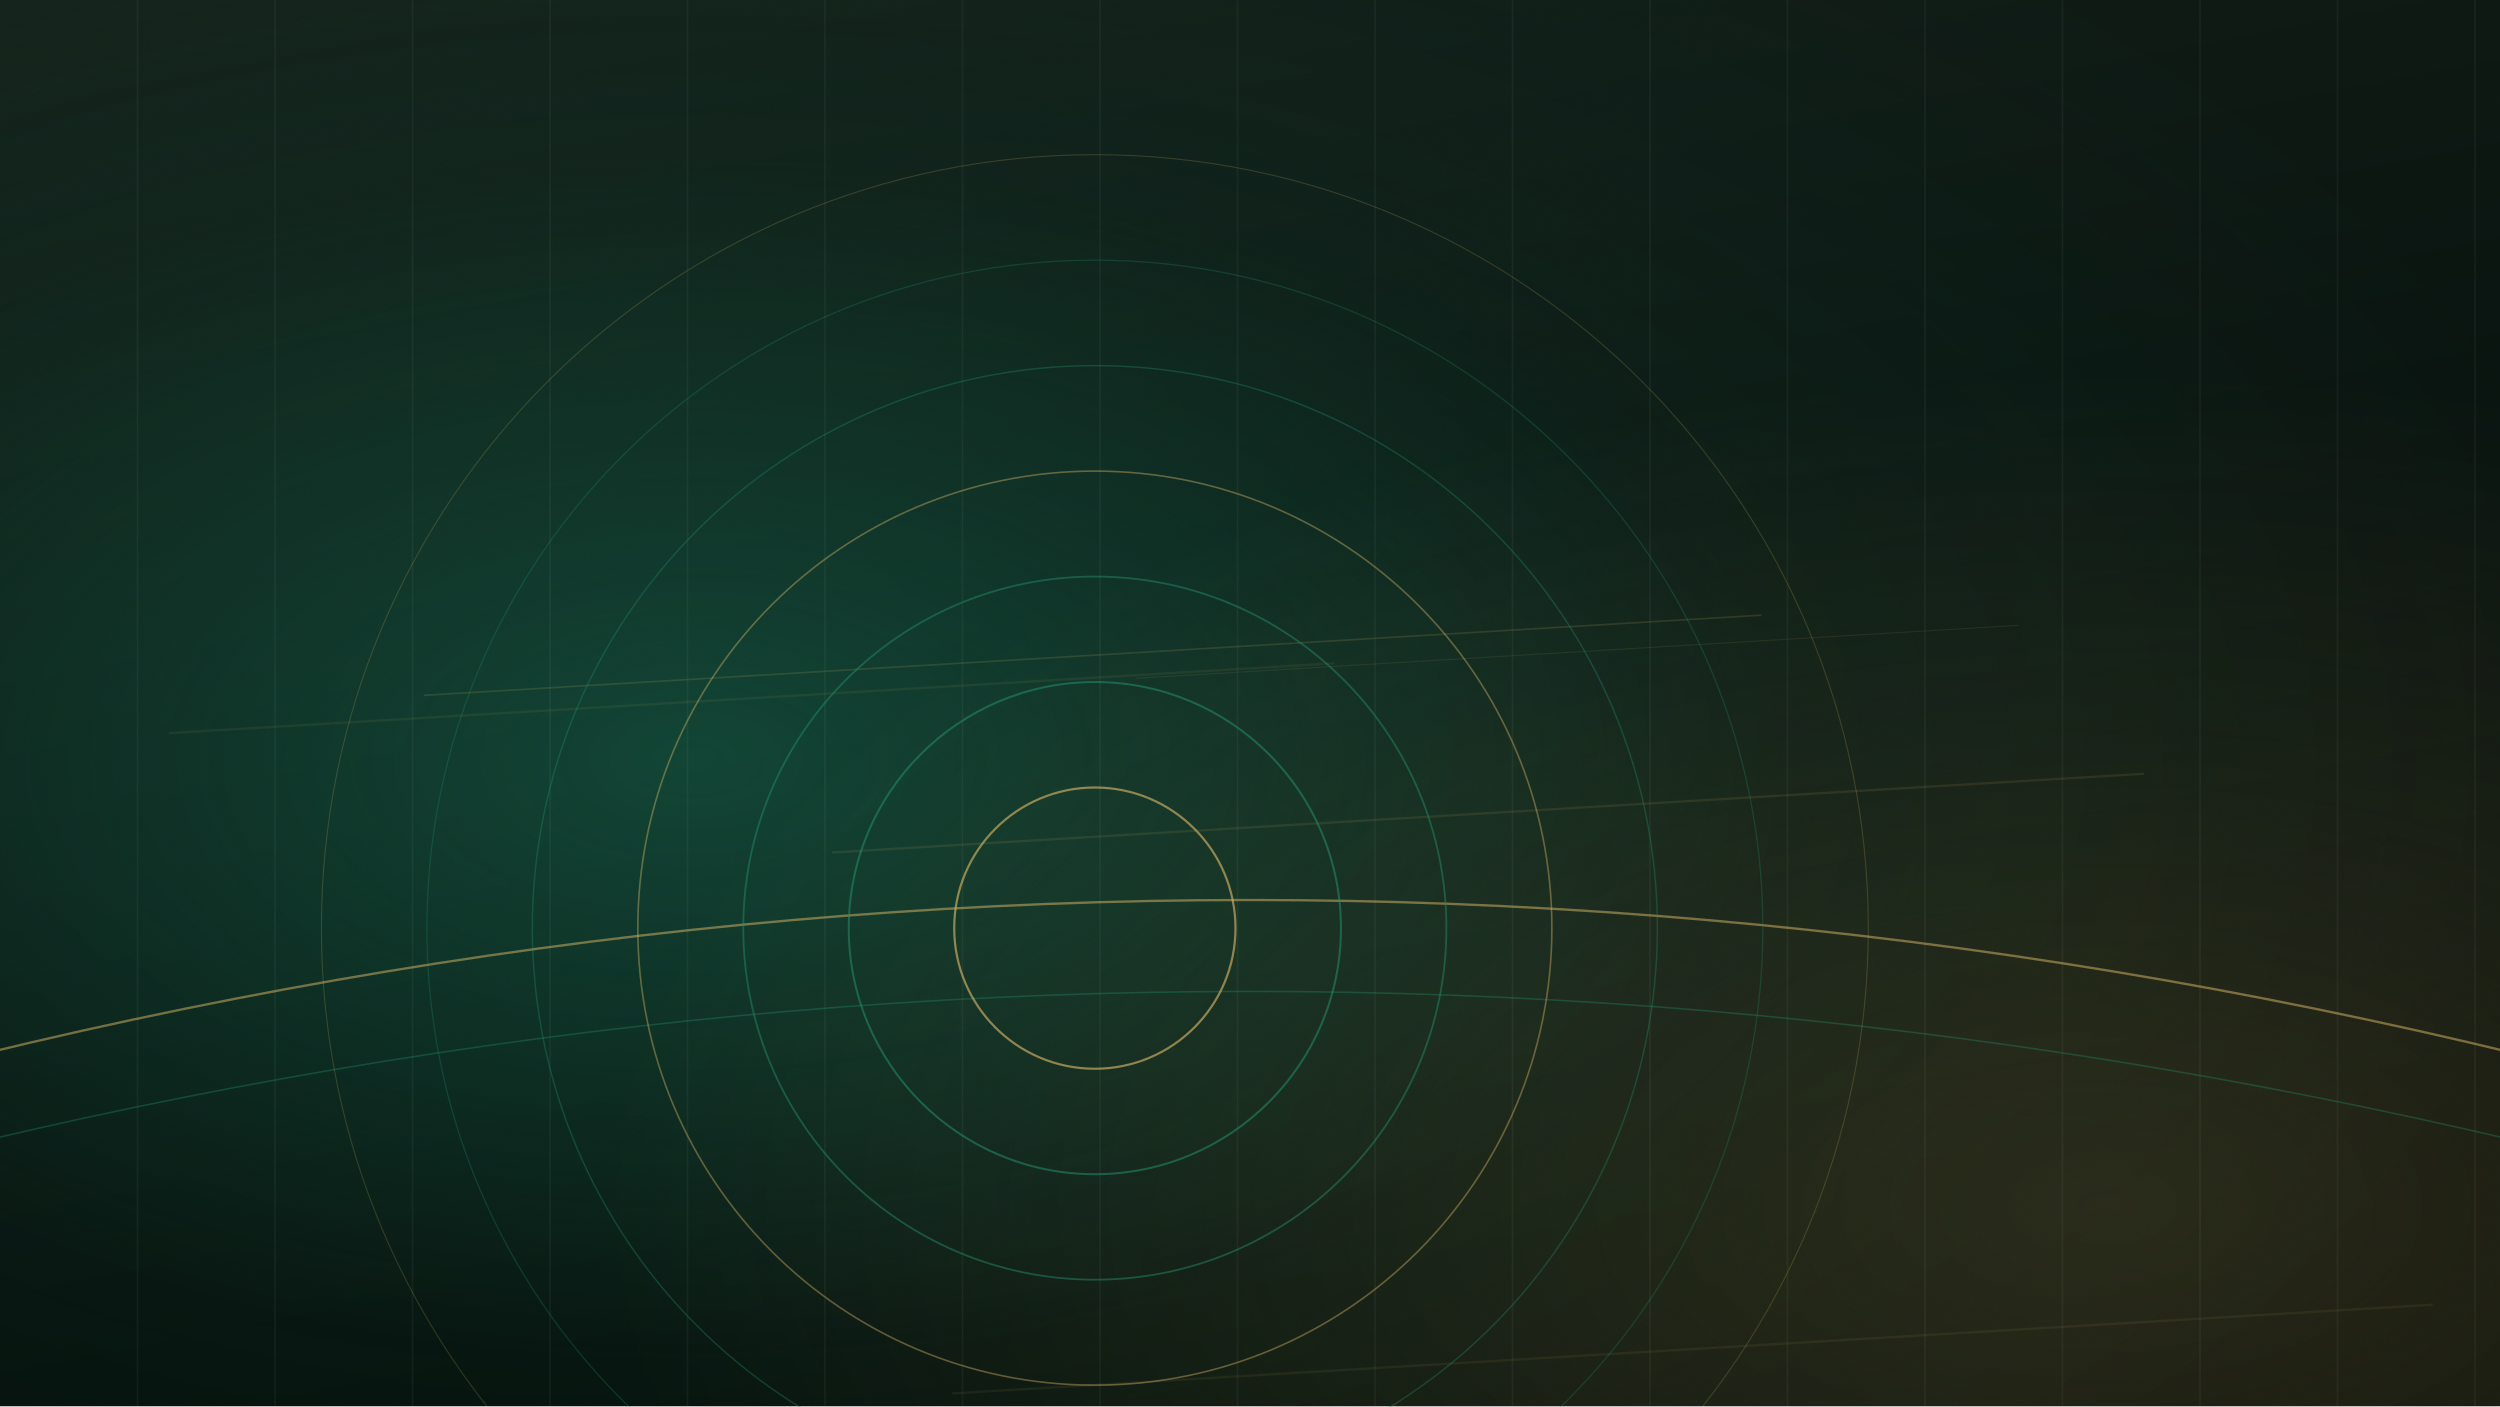
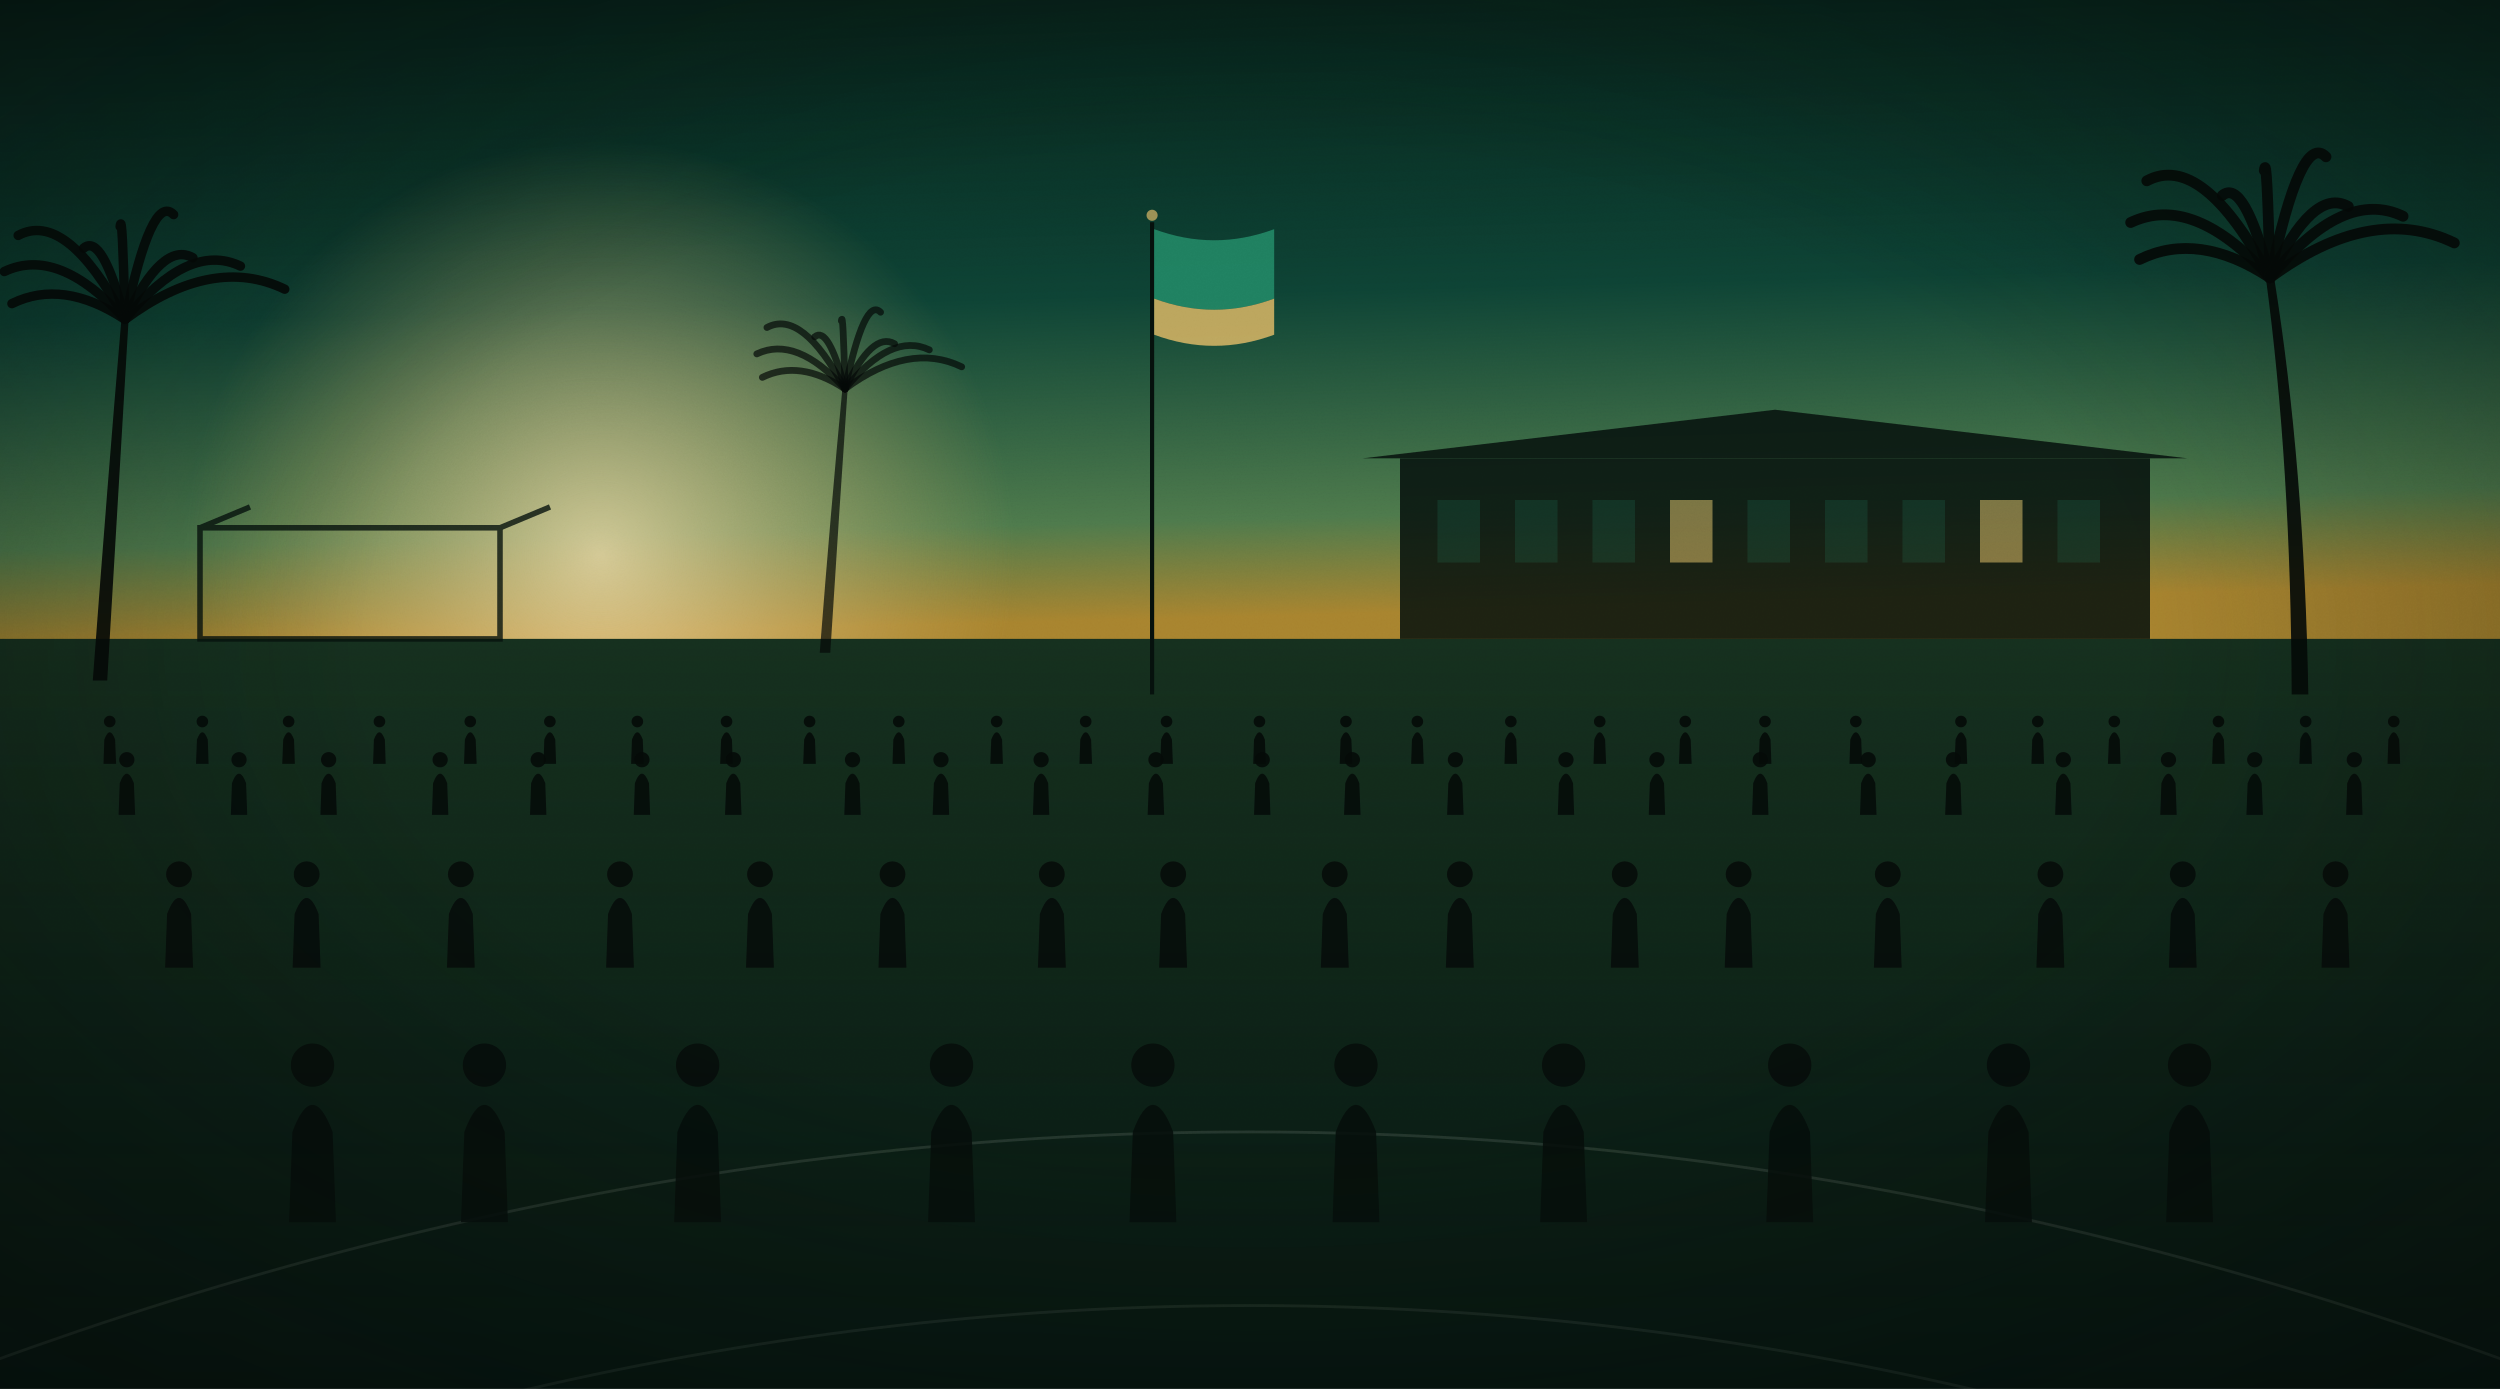
- <svg xmlns="http://www.w3.org/2000/svg" viewBox="0 0 1600 900" width="1600" height="900" role="presentation">
+ <svg xmlns="http://www.w3.org/2000/svg" viewBox="0 0 1800 1000" width="1800" height="1000" role="presentation" preserveAspectRatio="xMidYMid slice">
  <defs>
-     <linearGradient id="ground" x1="0" y1="0" x2="0.35" y2="1">
-       <stop offset="0" stop-color="#142019" />
-       <stop offset="0.55" stop-color="#0A1410" />
-       <stop offset="1" stop-color="#050B08" />
-     </linearGradient>
-     <radialGradient id="glow" cx="0.28" cy="0.54" r="0.78">
-       <stop offset="0" stop-color="#17604A" stop-opacity="0.64" />
-       <stop offset="0.55" stop-color="#17604A" stop-opacity="0.12" />
-       <stop offset="1" stop-color="#17604A" stop-opacity="0" />
-     </radialGradient>
-     <radialGradient id="warm" cx="0.84" cy="0.86" r="0.6">
-       <stop offset="0" stop-color="#D9B665" stop-opacity="0.17" />
-       <stop offset="1" stop-color="#D9B665" stop-opacity="0" />
-     </radialGradient>
-     <filter id="grain">
+     <pattern id="grain" width="180" height="180" patternUnits="userSpaceOnUse">
+       <rect width="180" height="180" filter="url(#noise)" />
+     </pattern>
+     <filter id="noise" x="0" y="0" width="180" height="180">
      <feTurbulence type="fractalNoise" baseFrequency="0.9" numOctaves="3" stitchTiles="stitch" />
      <feColorMatrix type="saturate" values="0" />
    </filter>
+     <radialGradient id="vignette" cx="0.5" cy="0.46" r="0.78">
+       <stop offset="0.45" stop-color="#040907" stop-opacity="0" />
+       <stop offset="1" stop-color="#040907" stop-opacity="0.62" />
+     </radialGradient>
+     <linearGradient id="shaft" x1="0" y1="0" x2="0.4" y2="1">
+       <stop offset="0" stop-color="#F0DCA9" stop-opacity="0.3" />
+       <stop offset="1" stop-color="#F0DCA9" stop-opacity="0" />
+     </linearGradient>
+     <linearGradient id="haze" x1="0" y1="0" x2="0" y2="1">
+       <stop offset="0" stop-color="#17604A" stop-opacity="0" />
+       <stop offset="1" stop-color="#17604A" stop-opacity="0.22" />
+     </linearGradient>
+     <clipPath id="frame">
+       <rect width="1800" height="1000" />
+     </clipPath>
+     <linearGradient id="sky2" x1="0" y1="0" x2="0.1" y2="1">
+       <stop offset="0" stop-color="#062018" />
+       <stop offset="0.5" stop-color="#0E4335" />
+       <stop offset="0.85" stop-color="#4E7A4C" />
+       <stop offset="1" stop-color="#A8842F" />
+     </linearGradient>
+     <linearGradient id="field" x1="0" y1="0" x2="0" y2="1">
+       <stop offset="0" stop-color="#16301F" />
+       <stop offset="1" stop-color="#06100B" />
+     </linearGradient>
+     <radialGradient id="sun2" cx="0.5" cy="0.5" r="0.5">
+       <stop offset="0" stop-color="#F0DCA9" stop-opacity="0.8" />
+       <stop offset="1" stop-color="#D9B665" stop-opacity="0" />
+     </radialGradient>
  </defs>
-   <rect width="1600" height="900" fill="url(#ground)" />
-   <rect width="1600" height="900" fill="url(#glow)" />
-   <rect width="1600" height="900" fill="url(#warm)" />
-   <line x1="88" y1="0" x2="88" y2="900" stroke="#F7F4EC" stroke-width="1" opacity="0.05" />
-   <line x1="176" y1="0" x2="176" y2="900" stroke="#F7F4EC" stroke-width="1" opacity="0.05" />
-   <line x1="264" y1="0" x2="264" y2="900" stroke="#F7F4EC" stroke-width="1" opacity="0.05" />
-   <line x1="352" y1="0" x2="352" y2="900" stroke="#F7F4EC" stroke-width="1" opacity="0.05" />
-   <line x1="440" y1="0" x2="440" y2="900" stroke="#F7F4EC" stroke-width="1" opacity="0.05" />
-   <line x1="528" y1="0" x2="528" y2="900" stroke="#F7F4EC" stroke-width="1" opacity="0.05" />
-   <line x1="616" y1="0" x2="616" y2="900" stroke="#F7F4EC" stroke-width="1" opacity="0.05" />
-   <line x1="704" y1="0" x2="704" y2="900" stroke="#F7F4EC" stroke-width="1" opacity="0.05" />
-   <line x1="792" y1="0" x2="792" y2="900" stroke="#F7F4EC" stroke-width="1" opacity="0.05" />
-   <line x1="880" y1="0" x2="880" y2="900" stroke="#F7F4EC" stroke-width="1" opacity="0.05" />
-   <line x1="968" y1="0" x2="968" y2="900" stroke="#F7F4EC" stroke-width="1" opacity="0.05" />
-   <line x1="1056" y1="0" x2="1056" y2="900" stroke="#F7F4EC" stroke-width="1" opacity="0.05" />
-   <line x1="1144" y1="0" x2="1144" y2="900" stroke="#F7F4EC" stroke-width="1" opacity="0.05" />
-   <line x1="1232" y1="0" x2="1232" y2="900" stroke="#F7F4EC" stroke-width="1" opacity="0.05" />
-   <line x1="1320" y1="0" x2="1320" y2="900" stroke="#F7F4EC" stroke-width="1" opacity="0.05" />
-   <line x1="1408" y1="0" x2="1408" y2="900" stroke="#F7F4EC" stroke-width="1" opacity="0.05" />
-   <line x1="1496" y1="0" x2="1496" y2="900" stroke="#F7F4EC" stroke-width="1" opacity="0.05" />
-   <line x1="1584" y1="0" x2="1584" y2="900" stroke="#F7F4EC" stroke-width="1" opacity="0.05" />
-   <line x1="108.1" y1="469.2" x2="853.9" y2="424.5" stroke="#D9B665" stroke-width="1.50" opacity="0.077" />
-   <line x1="727.0" y1="434.1" x2="1292.1" y2="400.2" stroke="#D9B665" stroke-width="0.71" opacity="0.097" />
-   <line x1="532.5" y1="545.6" x2="1372.1" y2="495.2" stroke="#D9B665" stroke-width="1.46" opacity="0.109" />
-   <line x1="271.5" y1="445.0" x2="1127.2" y2="393.7" stroke="#D9B665" stroke-width="1.05" opacity="0.152" />
-   <line x1="609.4" y1="891.8" x2="1556.9" y2="835.0" stroke="#D9B665" stroke-width="1.49" opacity="0.075" />
-   <path d="M -240 738.0 Q 800.0 414.0 1840.0 738.0" fill="none" stroke="#D9B665" stroke-width="1.5" opacity="0.5" />
-   <path d="M -240 792.0 Q 800.0 477.0 1840.0 792.0" fill="none" stroke="#238C69" stroke-width="1" opacity="0.35" />
-   <g>
-     <circle cx="700.7" cy="594.0" r="90.0" fill="none" stroke="#D9B665" stroke-width="1.40" opacity="0.62" />
-     <circle cx="700.7" cy="594.0" r="157.5" fill="none" stroke="#238C69" stroke-width="1.28" opacity="0.55" />
-     <circle cx="700.7" cy="594.0" r="225.0" fill="none" stroke="#238C69" stroke-width="1.16" opacity="0.48" />
-     <circle cx="700.7" cy="594.0" r="292.5" fill="none" stroke="#D9B665" stroke-width="1.04" opacity="0.41" />
-     <circle cx="700.7" cy="594.0" r="360.0" fill="none" stroke="#238C69" stroke-width="0.92" opacity="0.34" />
-     <circle cx="700.7" cy="594.0" r="427.5" fill="none" stroke="#238C69" stroke-width="0.80" opacity="0.27" />
-     <circle cx="700.7" cy="594.0" r="495.0" fill="none" stroke="#D9B665" stroke-width="0.68" opacity="0.20" />
+   <g clip-path="url(#frame)">
+     <rect width="1800" height="462.0" fill="url(#sky2)" />
+     <circle cx="432.0" cy="400.0" r="300.0" fill="url(#sun2)" />
+     <rect y="460.0" width="1800" height="540.0" fill="url(#field)" />
+     <g fill="none" stroke="#F7F4EC" stroke-width="2">
+       <path d="M-180.0 1050.0 Q 900.0 580.0 1980.0 1050.0" opacity="0.12" />
+       <path d="M-180.0 1200.0 Q 900.0 680.0 1980.0 1200.0" opacity="0.09" />
+     </g>
+     <g opacity="0.85">
+       <rect x="1008.0" y="330.0" width="540.0" height="130.0" fill="#06110D" />
+       <path d="M981.0 330.0 L1278.0 295.0 L1575.0 330.0 Z" fill="#06110D" />
+       <rect x="1035.0" y="360.0" width="30.6" height="45.0" fill="#0E4335" opacity="0.45" />
+       <rect x="1090.8" y="360.0" width="30.6" height="45.0" fill="#0E4335" opacity="0.45" />
+       <rect x="1146.6" y="360.0" width="30.6" height="45.0" fill="#0E4335" opacity="0.45" />
+       <rect x="1202.4" y="360.0" width="30.6" height="45.0" fill="#D9B665" opacity="0.6" />
+       <rect x="1258.2" y="360.0" width="30.6" height="45.0" fill="#0E4335" opacity="0.45" />
+       <rect x="1314.0" y="360.0" width="30.6" height="45.0" fill="#0E4335" opacity="0.45" />
+       <rect x="1369.8" y="360.0" width="30.6" height="45.0" fill="#0E4335" opacity="0.45" />
+       <rect x="1425.6" y="360.0" width="30.6" height="45.0" fill="#D9B665" opacity="0.6" />
+       <rect x="1481.4" y="360.0" width="30.6" height="45.0" fill="#0E4335" opacity="0.45" />
+     </g>
+     <g stroke="#06110D" stroke-width="4" fill="none" opacity="0.8">
+       <rect x="144.0" y="380.0" width="216.0" height="80.0" />
+       <line x1="144.0" y1="380.0" x2="180.0" y2="365.0" />
+       <line x1="360.0" y1="380.0" x2="396.0" y2="365.0" />
+     </g>
+     <path d="M1650.0 500.0       Q 1649.5 335.0 1631.4 200.0       L 1637.4 200.0       Q 1659.1 335.0 1662.0 500.0 Z" fill="#040907" opacity="0.9" />
+     <path d="M1634.4 200.0 Q 1582.8 166.0 1540.5 186.8" fill="none" stroke="#040907" stroke-width="7.8" stroke-linecap="round" opacity="0.9" />
+     <path d="M1634.4 200.0 Q 1579.2 138.8 1534.1 160.2" fill="none" stroke="#040907" stroke-width="7.8" stroke-linecap="round" opacity="0.9" />
+     <path d="M1634.4 200.0 Q 1585.6 108.7 1545.7 130.2" fill="none" stroke="#040907" stroke-width="7.8" stroke-linecap="round" opacity="0.9" />
+     <path d="M1634.4 200.0 Q 1615.5 127.7 1600.0 140.8" fill="none" stroke="#040907" stroke-width="7.8" stroke-linecap="round" opacity="0.9" />
+     <path d="M1634.4 200.0 Q 1632.2 107.6 1630.3 122.8" fill="none" stroke="#040907" stroke-width="7.8" stroke-linecap="round" opacity="0.9" />
+     <path d="M1634.4 200.0 Q 1656.6 94.3 1674.7 112.9" fill="none" stroke="#040907" stroke-width="7.8" stroke-linecap="round" opacity="0.9" />
+     <path d="M1634.4 200.0 Q 1665.4 134.2 1690.8 148.7" fill="none" stroke="#040907" stroke-width="7.8" stroke-linecap="round" opacity="0.9" />
+     <path d="M1634.4 200.0 Q 1687.1 135.0 1730.2 155.7" fill="none" stroke="#040907" stroke-width="7.8" stroke-linecap="round" opacity="0.9" />
+     <path d="M1634.4 200.0 Q 1707.4 146.0 1767.1 174.9" fill="none" stroke="#040907" stroke-width="7.8" stroke-linecap="round" opacity="0.9" />
+     <path d="M66.8 490.0       Q 77.4 347.0 87.4 230.0       L 92.6 230.0       Q 85.7 347.0 77.2 490.0 Z" fill="#040907" opacity="0.9" />
+     <path d="M90.0 230.0 Q 45.2 200.5 8.6 218.6" fill="none" stroke="#040907" stroke-width="6.8" stroke-linecap="round" opacity="0.9" />
+     <path d="M90.0 230.0 Q 42.2 176.9 3.1 195.5" fill="none" stroke="#040907" stroke-width="6.8" stroke-linecap="round" opacity="0.9" />
+     <path d="M90.0 230.0 Q 47.7 150.9 13.1 169.5" fill="none" stroke="#040907" stroke-width="6.8" stroke-linecap="round" opacity="0.9" />
+     <path d="M90.0 230.0 Q 73.6 167.3 60.2 178.7" fill="none" stroke="#040907" stroke-width="6.8" stroke-linecap="round" opacity="0.9" />
+     <path d="M90.0 230.0 Q 88.1 149.9 86.5 163.1" fill="none" stroke="#040907" stroke-width="6.8" stroke-linecap="round" opacity="0.9" />
+     <path d="M90.0 230.0 Q 109.2 138.4 125.0 154.5" fill="none" stroke="#040907" stroke-width="6.8" stroke-linecap="round" opacity="0.9" />
+     <path d="M90.0 230.0 Q 116.9 173.0 138.9 185.6" fill="none" stroke="#040907" stroke-width="6.8" stroke-linecap="round" opacity="0.9" />
+     <path d="M90.0 230.0 Q 135.7 173.7 173.1 191.6" fill="none" stroke="#040907" stroke-width="6.8" stroke-linecap="round" opacity="0.9" />
+     <path d="M90.0 230.0 Q 153.2 183.2 205.0 208.2" fill="none" stroke="#040907" stroke-width="6.8" stroke-linecap="round" opacity="0.9" />
+     <path d="M590.2 470.0       Q 598.3 365.5 606.5 280.0       L 610.3 280.0       Q 604.4 365.5 597.8 470.0 Z" fill="#040907" opacity="0.7" />
+     <path d="M608.4 280.0 Q 575.7 258.5 548.9 271.7" fill="none" stroke="#040907" stroke-width="4.9" stroke-linecap="round" opacity="0.7" />
+     <path d="M608.4 280.0 Q 573.5 241.2 544.9 254.8" fill="none" stroke="#040907" stroke-width="4.9" stroke-linecap="round" opacity="0.7" />
+     <path d="M608.4 280.0 Q 577.5 222.2 552.2 235.8" fill="none" stroke="#040907" stroke-width="4.9" stroke-linecap="round" opacity="0.7" />
+     <path d="M608.4 280.0 Q 596.4 234.2 586.6 242.5" fill="none" stroke="#040907" stroke-width="4.9" stroke-linecap="round" opacity="0.7" />
+     <path d="M608.4 280.0 Q 607.0 221.5 605.8 231.1" fill="none" stroke="#040907" stroke-width="4.9" stroke-linecap="round" opacity="0.7" />
+     <path d="M608.4 280.0 Q 622.5 213.1 634.0 224.8" fill="none" stroke="#040907" stroke-width="4.9" stroke-linecap="round" opacity="0.7" />
+     <path d="M608.4 280.0 Q 628.1 238.4 644.1 247.5" fill="none" stroke="#040907" stroke-width="4.9" stroke-linecap="round" opacity="0.7" />
+     <path d="M608.4 280.0 Q 641.8 238.8 669.1 251.9" fill="none" stroke="#040907" stroke-width="4.9" stroke-linecap="round" opacity="0.7" />
+     <path d="M608.4 280.0 Q 654.6 245.8 692.4 264.1" fill="none" stroke="#040907" stroke-width="4.9" stroke-linecap="round" opacity="0.7" />
+     <g>
+       <rect x="828.0" y="160.0" width="3" height="340.0" fill="#06110D" />
+       <circle cx="829.5" cy="155.0" r="4" fill="#D9B665" opacity="0.7" />
+       <path d="M831.0 165.0 q 43.2 16.0 86.4 0                l 0 50.0 q -43.2 16.0 -86.4 0 Z" fill="#238C69" opacity="0.85" />
+       <path d="M831.0 215.0 q 43.2 16.0 86.4 0                l 0 26.0 q -43.2 16.0 -86.4 0 Z" fill="#D9B665" opacity="0.85" />
+     </g>
+     <g fill="#040907" opacity="0.88">
+       <circle cx="79.0" cy="519.5" r="4.2" />
+       <path d="M74.5 550.0 L75.1 532.5              Q 79.0 522.0 82.9 532.5              L83.6 550.0 Z" />
+     </g>
+     <g fill="#040907" opacity="0.88">
+       <circle cx="145.7" cy="519.5" r="4.2" />
+       <path d="M141.1 550.0 L141.8 532.5              Q 145.7 522.0 149.6 532.5              L150.2 550.0 Z" />
+     </g>
+     <g fill="#040907" opacity="0.88">
+       <circle cx="207.8" cy="519.5" r="4.2" />
+       <path d="M203.2 550.0 L203.9 532.5              Q 207.8 522.0 211.7 532.5              L212.3 550.0 Z" />
+     </g>
+     <g fill="#040907" opacity="0.88">
+       <circle cx="273.2" cy="519.5" r="4.2" />
+       <path d="M268.6 550.0 L269.2 532.5              Q 273.2 522.0 277.1 532.5              L277.7 550.0 Z" />
+     </g>
+     <g fill="#040907" opacity="0.88">
+       <circle cx="338.6" cy="519.5" r="4.2" />
+       <path d="M334.1 550.0 L334.7 532.5              Q 338.6 522.0 342.5 532.5              L343.2 550.0 Z" />
+     </g>
+     <g fill="#040907" opacity="0.88">
+       <circle cx="395.9" cy="519.5" r="4.2" />
+       <path d="M391.3 550.0 L391.9 532.5              Q 395.9 522.0 399.8 532.5              L400.4 550.0 Z" />
+     </g>
+     <g fill="#040907" opacity="0.88">
+       <circle cx="458.9" cy="519.5" r="4.2" />
+       <path d="M454.4 550.0 L455.0 532.5              Q 458.9 522.0 462.8 532.5              L463.5 550.0 Z" />
+     </g>
+     <g fill="#040907" opacity="0.88">
+       <circle cx="523.1" cy="519.5" r="4.2" />
+       <path d="M518.5 550.0 L519.2 532.5              Q 523.1 522.0 527.0 532.5              L527.6 550.0 Z" />
+     </g>
+     <g fill="#040907" opacity="0.88">
+       <circle cx="582.9" cy="519.5" r="4.2" />
+       <path d="M578.3 550.0 L579.0 532.5              Q 582.9 522.0 586.8 532.5              L587.4 550.0 Z" />
+     </g>
+     <g fill="#040907" opacity="0.88">
+       <circle cx="647.1" cy="519.5" r="4.2" />
+       <path d="M642.6 550.0 L643.2 532.5              Q 647.1 522.0 651.0 532.5              L651.7 550.0 Z" />
+     </g>
+     <g fill="#040907" opacity="0.88">
+       <circle cx="717.6" cy="519.5" r="4.2" />
+       <path d="M713.0 550.0 L713.7 532.5              Q 717.6 522.0 721.5 532.5              L722.1 550.0 Z" />
+     </g>
+     <g fill="#040907" opacity="0.88">
+       <circle cx="781.7" cy="519.5" r="4.2" />
+       <path d="M777.2 550.0 L777.8 532.5              Q 781.7 522.0 785.6 532.5              L786.3 550.0 Z" />
+     </g>
+     <g fill="#040907" opacity="0.88">
+       <circle cx="839.9" cy="519.5" r="4.2" />
+       <path d="M835.4 550.0 L836.0 532.5              Q 839.9 522.0 843.8 532.5              L844.5 550.0 Z" />
+     </g>
+     <g fill="#040907" opacity="0.88">
+       <circle cx="906.8" cy="519.5" r="4.2" />
+       <path d="M902.3 550.0 L902.9 532.5              Q 906.8 522.0 910.7 532.5              L911.4 550.0 Z" />
+     </g>
+     <g fill="#040907" opacity="0.88">
+       <circle cx="969.1" cy="519.5" r="4.2" />
+       <path d="M964.6 550.0 L965.2 532.5              Q 969.1 522.0 973.0 532.5              L973.7 550.0 Z" />
+     </g>
+     <g fill="#040907" opacity="0.88">
+       <circle cx="1020.5" cy="519.5" r="4.2" />
+       <path d="M1016.0 550.0 L1016.6 532.5              Q 1020.5 522.0 1024.4 532.5              L1025.1 550.0 Z" />
+     </g>
+     <g fill="#040907" opacity="0.88">
+       <circle cx="1087.8" cy="519.5" r="4.2" />
+       <path d="M1083.2 550.0 L1083.8 532.5              Q 1087.8 522.0 1091.7 532.5              L1092.3 550.0 Z" />
+     </g>
+     <g fill="#040907" opacity="0.88">
+       <circle cx="1151.8" cy="519.5" r="4.2" />
+       <path d="M1147.3 550.0 L1147.9 532.5              Q 1151.8 522.0 1155.7 532.5              L1156.4 550.0 Z" />
+     </g>
+     <g fill="#040907" opacity="0.88">
+       <circle cx="1213.4" cy="519.5" r="4.2" />
+       <path d="M1208.9 550.0 L1209.5 532.5              Q 1213.4 522.0 1217.3 532.5              L1218.0 550.0 Z" />
+     </g>
+     <g fill="#040907" opacity="0.88">
+       <circle cx="1270.8" cy="519.5" r="4.2" />
+       <path d="M1266.3 550.0 L1266.9 532.5              Q 1270.8 522.0 1274.8 532.5              L1275.4 550.0 Z" />
+     </g>
+     <g fill="#040907" opacity="0.88">
+       <circle cx="1336.2" cy="519.5" r="4.2" />
+       <path d="M1331.6 550.0 L1332.2 532.5              Q 1336.2 522.0 1340.1 532.5              L1340.7 550.0 Z" />
+     </g>
+     <g fill="#040907" opacity="0.88">
+       <circle cx="1411.9" cy="519.5" r="4.2" />
+       <path d="M1407.3 550.0 L1408.0 532.5              Q 1411.9 522.0 1415.8 532.5              L1416.4 550.0 Z" />
+     </g>
+     <g fill="#040907" opacity="0.88">
+       <circle cx="1467.2" cy="519.5" r="4.2" />
+       <path d="M1462.6 550.0 L1463.2 532.5              Q 1467.2 522.0 1471.1 532.5              L1471.7 550.0 Z" />
+     </g>
+     <g fill="#040907" opacity="0.88">
+       <circle cx="1522.3" cy="519.5" r="4.2" />
+       <path d="M1517.7 550.0 L1518.4 532.5              Q 1522.3 522.0 1526.2 532.5              L1526.8 550.0 Z" />
+     </g>
+     <g fill="#040907" opacity="0.88">
+       <circle cx="1597.3" cy="519.5" r="4.2" />
+       <path d="M1592.7 550.0 L1593.3 532.5              Q 1597.3 522.0 1601.2 532.5              L1601.8 550.0 Z" />
+     </g>
+     <g fill="#040907" opacity="0.88">
+       <circle cx="1660.1" cy="519.5" r="4.2" />
+       <path d="M1655.5 550.0 L1656.2 532.5              Q 1660.1 522.0 1664.0 532.5              L1664.6 550.0 Z" />
+     </g>
+     <g fill="#040907" opacity="0.88">
+       <circle cx="1723.5" cy="519.5" r="4.2" />
+       <path d="M1719.0 550.0 L1719.6 532.5              Q 1723.5 522.0 1727.4 532.5              L1728.1 550.0 Z" />
+     </g>
+     <g fill="#040907" opacity="0.88">
+       <circle cx="91.3" cy="547.0" r="5.5" />
+       <path d="M85.4 586.7 L86.2 563.9              Q 91.3 550.2 96.4 563.9              L97.3 586.7 Z" />
+     </g>
+     <g fill="#040907" opacity="0.88">
+       <circle cx="172.1" cy="547.0" r="5.5" />
+       <path d="M166.2 586.7 L167.0 563.9              Q 172.1 550.2 177.2 563.9              L178.0 586.7 Z" />
+     </g>
+     <g fill="#040907" opacity="0.88">
+       <circle cx="236.6" cy="547.0" r="5.5" />
+       <path d="M230.7 586.7 L231.5 563.9              Q 236.6 550.2 241.7 563.9              L242.5 586.7 Z" />
+     </g>
+     <g fill="#040907" opacity="0.88">
+       <circle cx="316.9" cy="547.0" r="5.5" />
+       <path d="M311.0 586.7 L311.8 563.9              Q 316.9 550.2 322.0 563.9              L322.8 586.7 Z" />
+     </g>
+     <g fill="#040907" opacity="0.88">
+       <circle cx="387.5" cy="547.0" r="5.5" />
+       <path d="M381.6 586.7 L382.4 563.9              Q 387.5 550.2 392.6 563.9              L393.4 586.7 Z" />
+     </g>
+     <g fill="#040907" opacity="0.88">
+       <circle cx="462.2" cy="547.0" r="5.5" />
+       <path d="M456.3 586.7 L457.1 563.9              Q 462.2 550.2 467.3 563.9              L468.1 586.7 Z" />
+     </g>
+     <g fill="#040907" opacity="0.88">
+       <circle cx="528.0" cy="547.0" r="5.5" />
+       <path d="M522.0 586.7 L522.9 563.9              Q 528.0 550.2 533.0 563.9              L533.9 586.7 Z" />
+     </g>
+     <g fill="#040907" opacity="0.88">
+       <circle cx="613.8" cy="547.0" r="5.5" />
+       <path d="M607.9 586.7 L608.7 563.9              Q 613.8 550.2 618.9 563.9              L619.7 586.7 Z" />
+     </g>
+     <g fill="#040907" opacity="0.88">
+       <circle cx="677.5" cy="547.0" r="5.5" />
+       <path d="M671.5 586.7 L672.4 563.9              Q 677.5 550.2 682.6 563.9              L683.4 586.7 Z" />
+     </g>
+     <g fill="#040907" opacity="0.88">
+       <circle cx="749.6" cy="547.0" r="5.5" />
+       <path d="M743.7 586.7 L744.5 563.9              Q 749.6 550.2 754.7 563.9              L755.5 586.7 Z" />
+     </g>
+     <g fill="#040907" opacity="0.88">
+       <circle cx="832.3" cy="547.0" r="5.5" />
+       <path d="M826.3 586.7 L827.2 563.9              Q 832.3 550.2 837.3 563.9              L838.2 586.7 Z" />
+     </g>
+     <g fill="#040907" opacity="0.88">
+       <circle cx="908.8" cy="547.0" r="5.5" />
+       <path d="M902.9 586.7 L903.7 563.9              Q 908.8 550.2 913.9 563.9              L914.7 586.7 Z" />
+     </g>
+     <g fill="#040907" opacity="0.88">
+       <circle cx="973.7" cy="547.0" r="5.5" />
+       <path d="M967.7 586.7 L968.6 563.9              Q 973.7 550.2 978.7 563.9              L979.6 586.7 Z" />
+     </g>
+     <g fill="#040907" opacity="0.88">
+       <circle cx="1047.9" cy="547.0" r="5.5" />
+       <path d="M1041.9 586.7 L1042.8 563.9              Q 1047.9 550.2 1052.9 563.9              L1053.8 586.7 Z" />
+     </g>
+     <g fill="#040907" opacity="0.88">
+       <circle cx="1127.5" cy="547.0" r="5.5" />
+       <path d="M1121.6 586.7 L1122.4 563.9              Q 1127.5 550.2 1132.6 563.9              L1133.4 586.7 Z" />
+     </g>
+     <g fill="#040907" opacity="0.88">
+       <circle cx="1193.0" cy="547.0" r="5.5" />
+       <path d="M1187.1 586.7 L1187.9 563.9              Q 1193.0 550.2 1198.1 563.9              L1198.9 586.7 Z" />
+     </g>
+     <g fill="#040907" opacity="0.88">
+       <circle cx="1267.4" cy="547.0" r="5.5" />
+       <path d="M1261.5 586.7 L1262.3 563.9              Q 1267.4 550.2 1272.5 563.9              L1273.3 586.7 Z" />
+     </g>
+     <g fill="#040907" opacity="0.88">
+       <circle cx="1345.1" cy="547.0" r="5.5" />
+       <path d="M1339.2 586.7 L1340.0 563.9              Q 1345.1 550.2 1350.2 563.9              L1351.1 586.7 Z" />
+     </g>
+     <g fill="#040907" opacity="0.88">
+       <circle cx="1406.5" cy="547.0" r="5.5" />
+       <path d="M1400.5 586.7 L1401.4 563.9              Q 1406.5 550.2 1411.6 563.9              L1412.4 586.7 Z" />
+     </g>
+     <g fill="#040907" opacity="0.88">
+       <circle cx="1485.6" cy="547.0" r="5.5" />
+       <path d="M1479.7 586.7 L1480.5 563.9              Q 1485.6 550.2 1490.7 563.9              L1491.6 586.7 Z" />
+     </g>
+     <g fill="#040907" opacity="0.88">
+       <circle cx="1561.3" cy="547.0" r="5.5" />
+       <path d="M1555.4 586.7 L1556.2 563.9              Q 1561.3 550.2 1566.4 563.9              L1567.2 586.7 Z" />
+     </g>
+     <g fill="#040907" opacity="0.88">
+       <circle cx="1623.4" cy="547.0" r="5.5" />
+       <path d="M1617.4 586.7 L1618.3 563.9              Q 1623.4 550.2 1628.4 563.9              L1629.3 586.7 Z" />
+     </g>
+     <g fill="#040907" opacity="0.88">
+       <circle cx="1695.1" cy="547.0" r="5.5" />
+       <path d="M1689.2 586.7 L1690.0 563.9              Q 1695.1 550.2 1700.2 563.9              L1701.0 586.7 Z" />
+     </g>
+     <g fill="#040907" opacity="0.88">
+       <circle cx="128.9" cy="629.5" r="9.3" />
+       <path d="M118.9 696.7 L120.3 658.1              Q 128.9 634.9 137.6 658.1              L139.0 696.7 Z" />
+     </g>
+     <g fill="#040907" opacity="0.88">
+       <circle cx="220.8" cy="629.5" r="9.3" />
+       <path d="M210.7 696.7 L212.1 658.1              Q 220.8 634.9 229.4 658.1              L230.8 696.7 Z" />
+     </g>
+     <g fill="#040907" opacity="0.88">
+       <circle cx="331.8" cy="629.5" r="9.3" />
+       <path d="M321.8 696.7 L323.2 658.1              Q 331.8 634.9 340.4 658.1              L341.8 696.7 Z" />
+     </g>
+     <g fill="#040907" opacity="0.88">
+       <circle cx="446.4" cy="629.5" r="9.3" />
+       <path d="M436.4 696.7 L437.8 658.1              Q 446.4 634.9 455.0 658.1              L456.4 696.7 Z" />
+     </g>
+     <g fill="#040907" opacity="0.88">
+       <circle cx="547.2" cy="629.5" r="9.3" />
+       <path d="M537.1 696.7 L538.6 658.1              Q 547.2 634.9 555.8 658.1              L557.2 696.7 Z" />
+     </g>
+     <g fill="#040907" opacity="0.88">
+       <circle cx="642.6" cy="629.5" r="9.3" />
+       <path d="M632.5 696.7 L633.9 658.1              Q 642.6 634.9 651.2 658.1              L652.6 696.7 Z" />
+     </g>
+     <g fill="#040907" opacity="0.88">
+       <circle cx="757.3" cy="629.5" r="9.3" />
+       <path d="M747.3 696.7 L748.7 658.1              Q 757.3 634.9 766.0 658.1              L767.4 696.7 Z" />
+     </g>
+     <g fill="#040907" opacity="0.88">
+       <circle cx="844.7" cy="629.5" r="9.3" />
+       <path d="M834.6 696.7 L836.0 658.1              Q 844.7 634.9 853.3 658.1              L854.7 696.7 Z" />
+     </g>
+     <g fill="#040907" opacity="0.88">
+       <circle cx="961.0" cy="629.5" r="9.3" />
+       <path d="M951.0 696.7 L952.4 658.1              Q 961.0 634.9 969.7 658.1              L971.1 696.7 Z" />
+     </g>
+     <g fill="#040907" opacity="0.88">
+       <circle cx="1051.1" cy="629.5" r="9.3" />
+       <path d="M1041.0 696.7 L1042.5 658.1              Q 1051.1 634.9 1059.7 658.1              L1061.1 696.7 Z" />
+     </g>
+     <g fill="#040907" opacity="0.88">
+       <circle cx="1169.8" cy="629.5" r="9.3" />
+       <path d="M1159.8 696.7 L1161.2 658.1              Q 1169.8 634.9 1178.5 658.1              L1179.9 696.7 Z" />
+     </g>
+     <g fill="#040907" opacity="0.88">
+       <circle cx="1251.8" cy="629.5" r="9.3" />
+       <path d="M1241.8 696.7 L1243.2 658.1              Q 1251.8 634.9 1260.4 658.1              L1261.8 696.7 Z" />
+     </g>
+     <g fill="#040907" opacity="0.88">
+       <circle cx="1359.2" cy="629.5" r="9.3" />
+       <path d="M1349.2 696.7 L1350.6 658.1              Q 1359.2 634.9 1367.8 658.1              L1369.2 696.7 Z" />
+     </g>
+     <g fill="#040907" opacity="0.88">
+       <circle cx="1476.3" cy="629.5" r="9.3" />
+       <path d="M1466.2 696.7 L1467.6 658.1              Q 1476.3 634.9 1484.9 658.1              L1486.3 696.7 Z" />
+     </g>
+     <g fill="#040907" opacity="0.88">
+       <circle cx="1571.6" cy="629.5" r="9.3" />
+       <path d="M1561.6 696.7 L1563.0 658.1              Q 1571.6 634.9 1580.2 658.1              L1581.6 696.7 Z" />
+     </g>
+     <g fill="#040907" opacity="0.88">
+       <circle cx="1681.6" cy="629.5" r="9.3" />
+       <path d="M1671.5 696.7 L1672.9 658.1              Q 1681.6 634.9 1690.2 658.1              L1691.6 696.7 Z" />
+     </g>
+     <g fill="#040907" opacity="0.88">
+       <circle cx="225.0" cy="766.9" r="15.6" />
+       <path d="M208.1 880.0 L210.5 815.0              Q 225.0 776.0 239.5 815.0              L241.9 880.0 Z" />
+     </g>
+     <g fill="#040907" opacity="0.88">
+       <circle cx="348.8" cy="766.9" r="15.6" />
+       <path d="M331.9 880.0 L334.3 815.0              Q 348.8 776.0 363.4 815.0              L365.7 880.0 Z" />
+     </g>
+     <g fill="#040907" opacity="0.88">
+       <circle cx="502.3" cy="766.9" r="15.6" />
+       <path d="M485.4 880.0 L487.7 815.0              Q 502.3 776.0 516.8 815.0              L519.2 880.0 Z" />
+     </g>
+     <g fill="#040907" opacity="0.88">
+       <circle cx="685.1" cy="766.9" r="15.6" />
+       <path d="M668.2 880.0 L670.5 815.0              Q 685.1 776.0 699.6 815.0              L702.0 880.0 Z" />
+     </g>
+     <g fill="#040907" opacity="0.88">
+       <circle cx="830.1" cy="766.9" r="15.6" />
+       <path d="M813.2 880.0 L815.6 815.0              Q 830.1 776.0 844.7 815.0              L847.0 880.0 Z" />
+     </g>
+     <g fill="#040907" opacity="0.88">
+       <circle cx="976.3" cy="766.9" r="15.6" />
+       <path d="M959.4 880.0 L961.7 815.0              Q 976.3 776.0 990.8 815.0              L993.2 880.0 Z" />
+     </g>
+     <g fill="#040907" opacity="0.88">
+       <circle cx="1125.8" cy="766.9" r="15.6" />
+       <path d="M1108.9 880.0 L1111.2 815.0              Q 1125.8 776.0 1140.3 815.0              L1142.7 880.0 Z" />
+     </g>
+     <g fill="#040907" opacity="0.88">
+       <circle cx="1288.6" cy="766.9" r="15.6" />
+       <path d="M1271.7 880.0 L1274.1 815.0              Q 1288.6 776.0 1303.2 815.0              L1305.5 880.0 Z" />
+     </g>
+     <g fill="#040907" opacity="0.88">
+       <circle cx="1446.1" cy="766.9" r="15.6" />
+       <path d="M1429.2 880.0 L1431.6 815.0              Q 1446.1 776.0 1460.6 815.0              L1463.0 880.0 Z" />
+     </g>
+     <g fill="#040907" opacity="0.88">
+       <circle cx="1576.5" cy="766.9" r="15.6" />
+       <path d="M1559.6 880.0 L1561.9 815.0              Q 1576.5 776.0 1591.0 815.0              L1593.4 880.0 Z" />
+     </g>
+     <rect y="460.0" width="1800" height="540.0" fill="url(#haze)" opacity="0.45" />
+     <rect width="1800" height="1000" fill="url(#vignette)" />
+     <rect width="1800" height="1000" fill="url(#grain)" opacity="0.05" style="mix-blend-mode:overlay" />
  </g>
-   <rect width="1600" height="900" filter="url(#grain)" opacity="0.055" style="mix-blend-mode:overlay" />
</svg>
